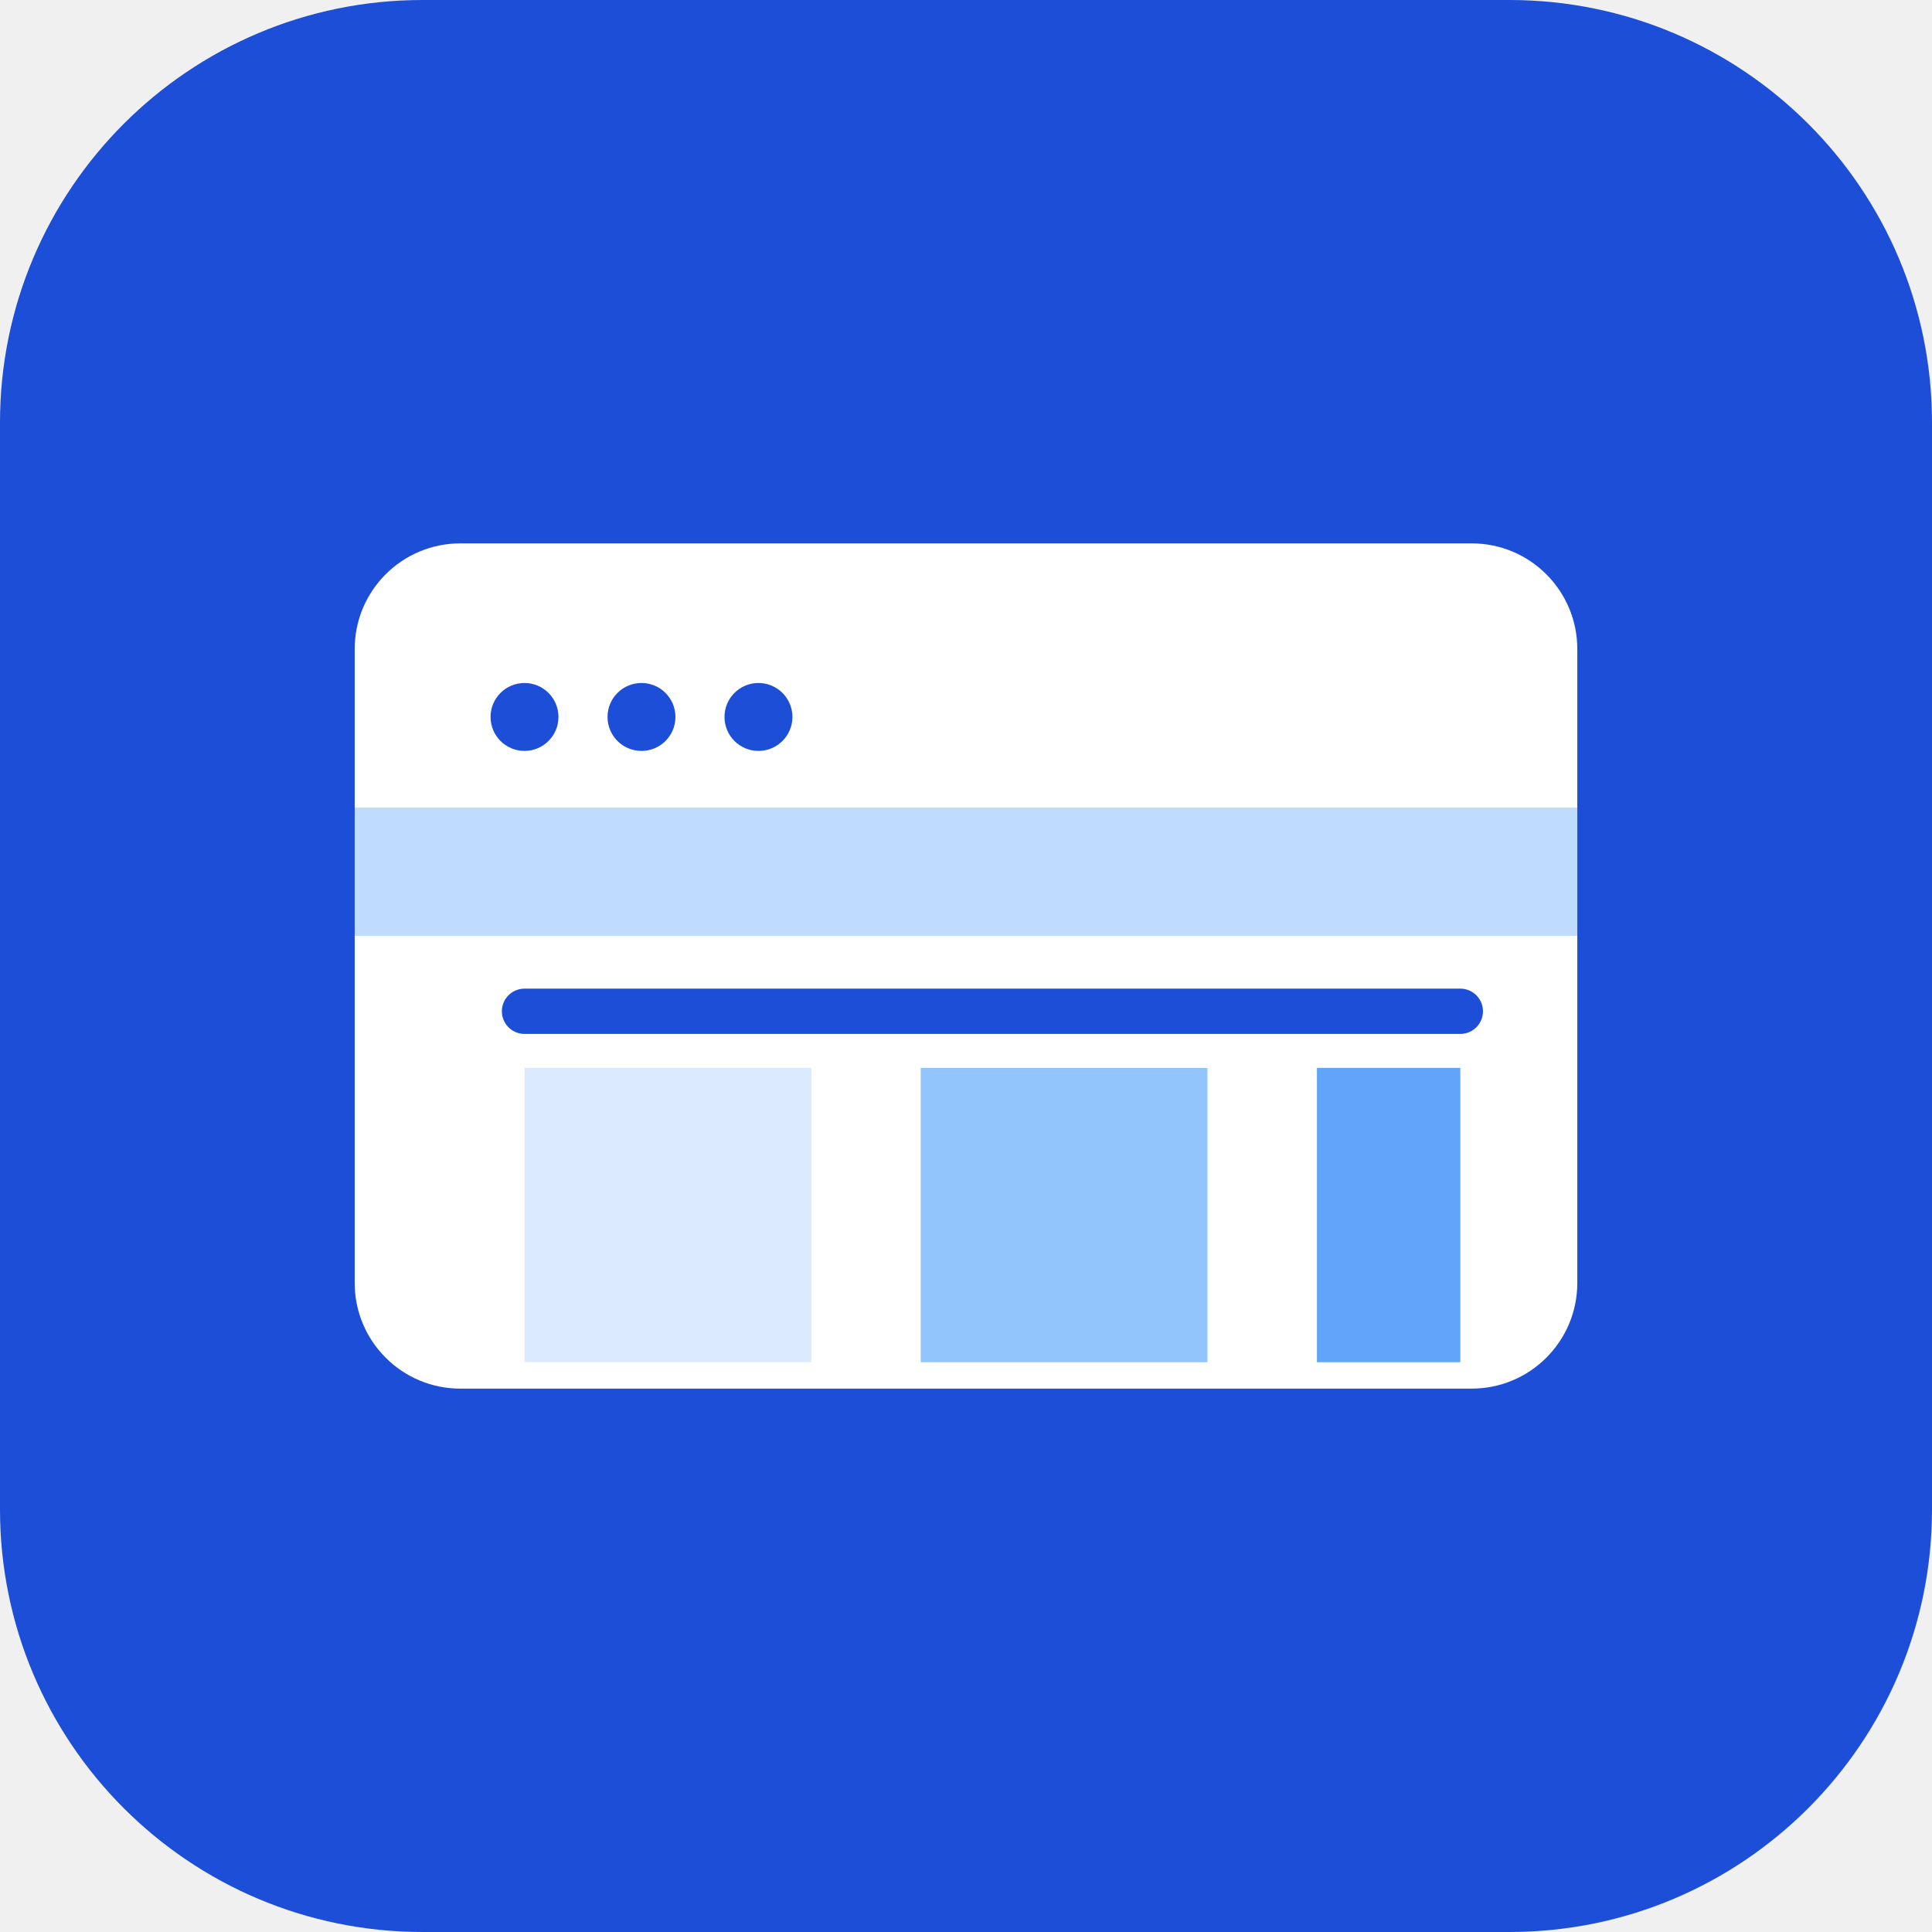
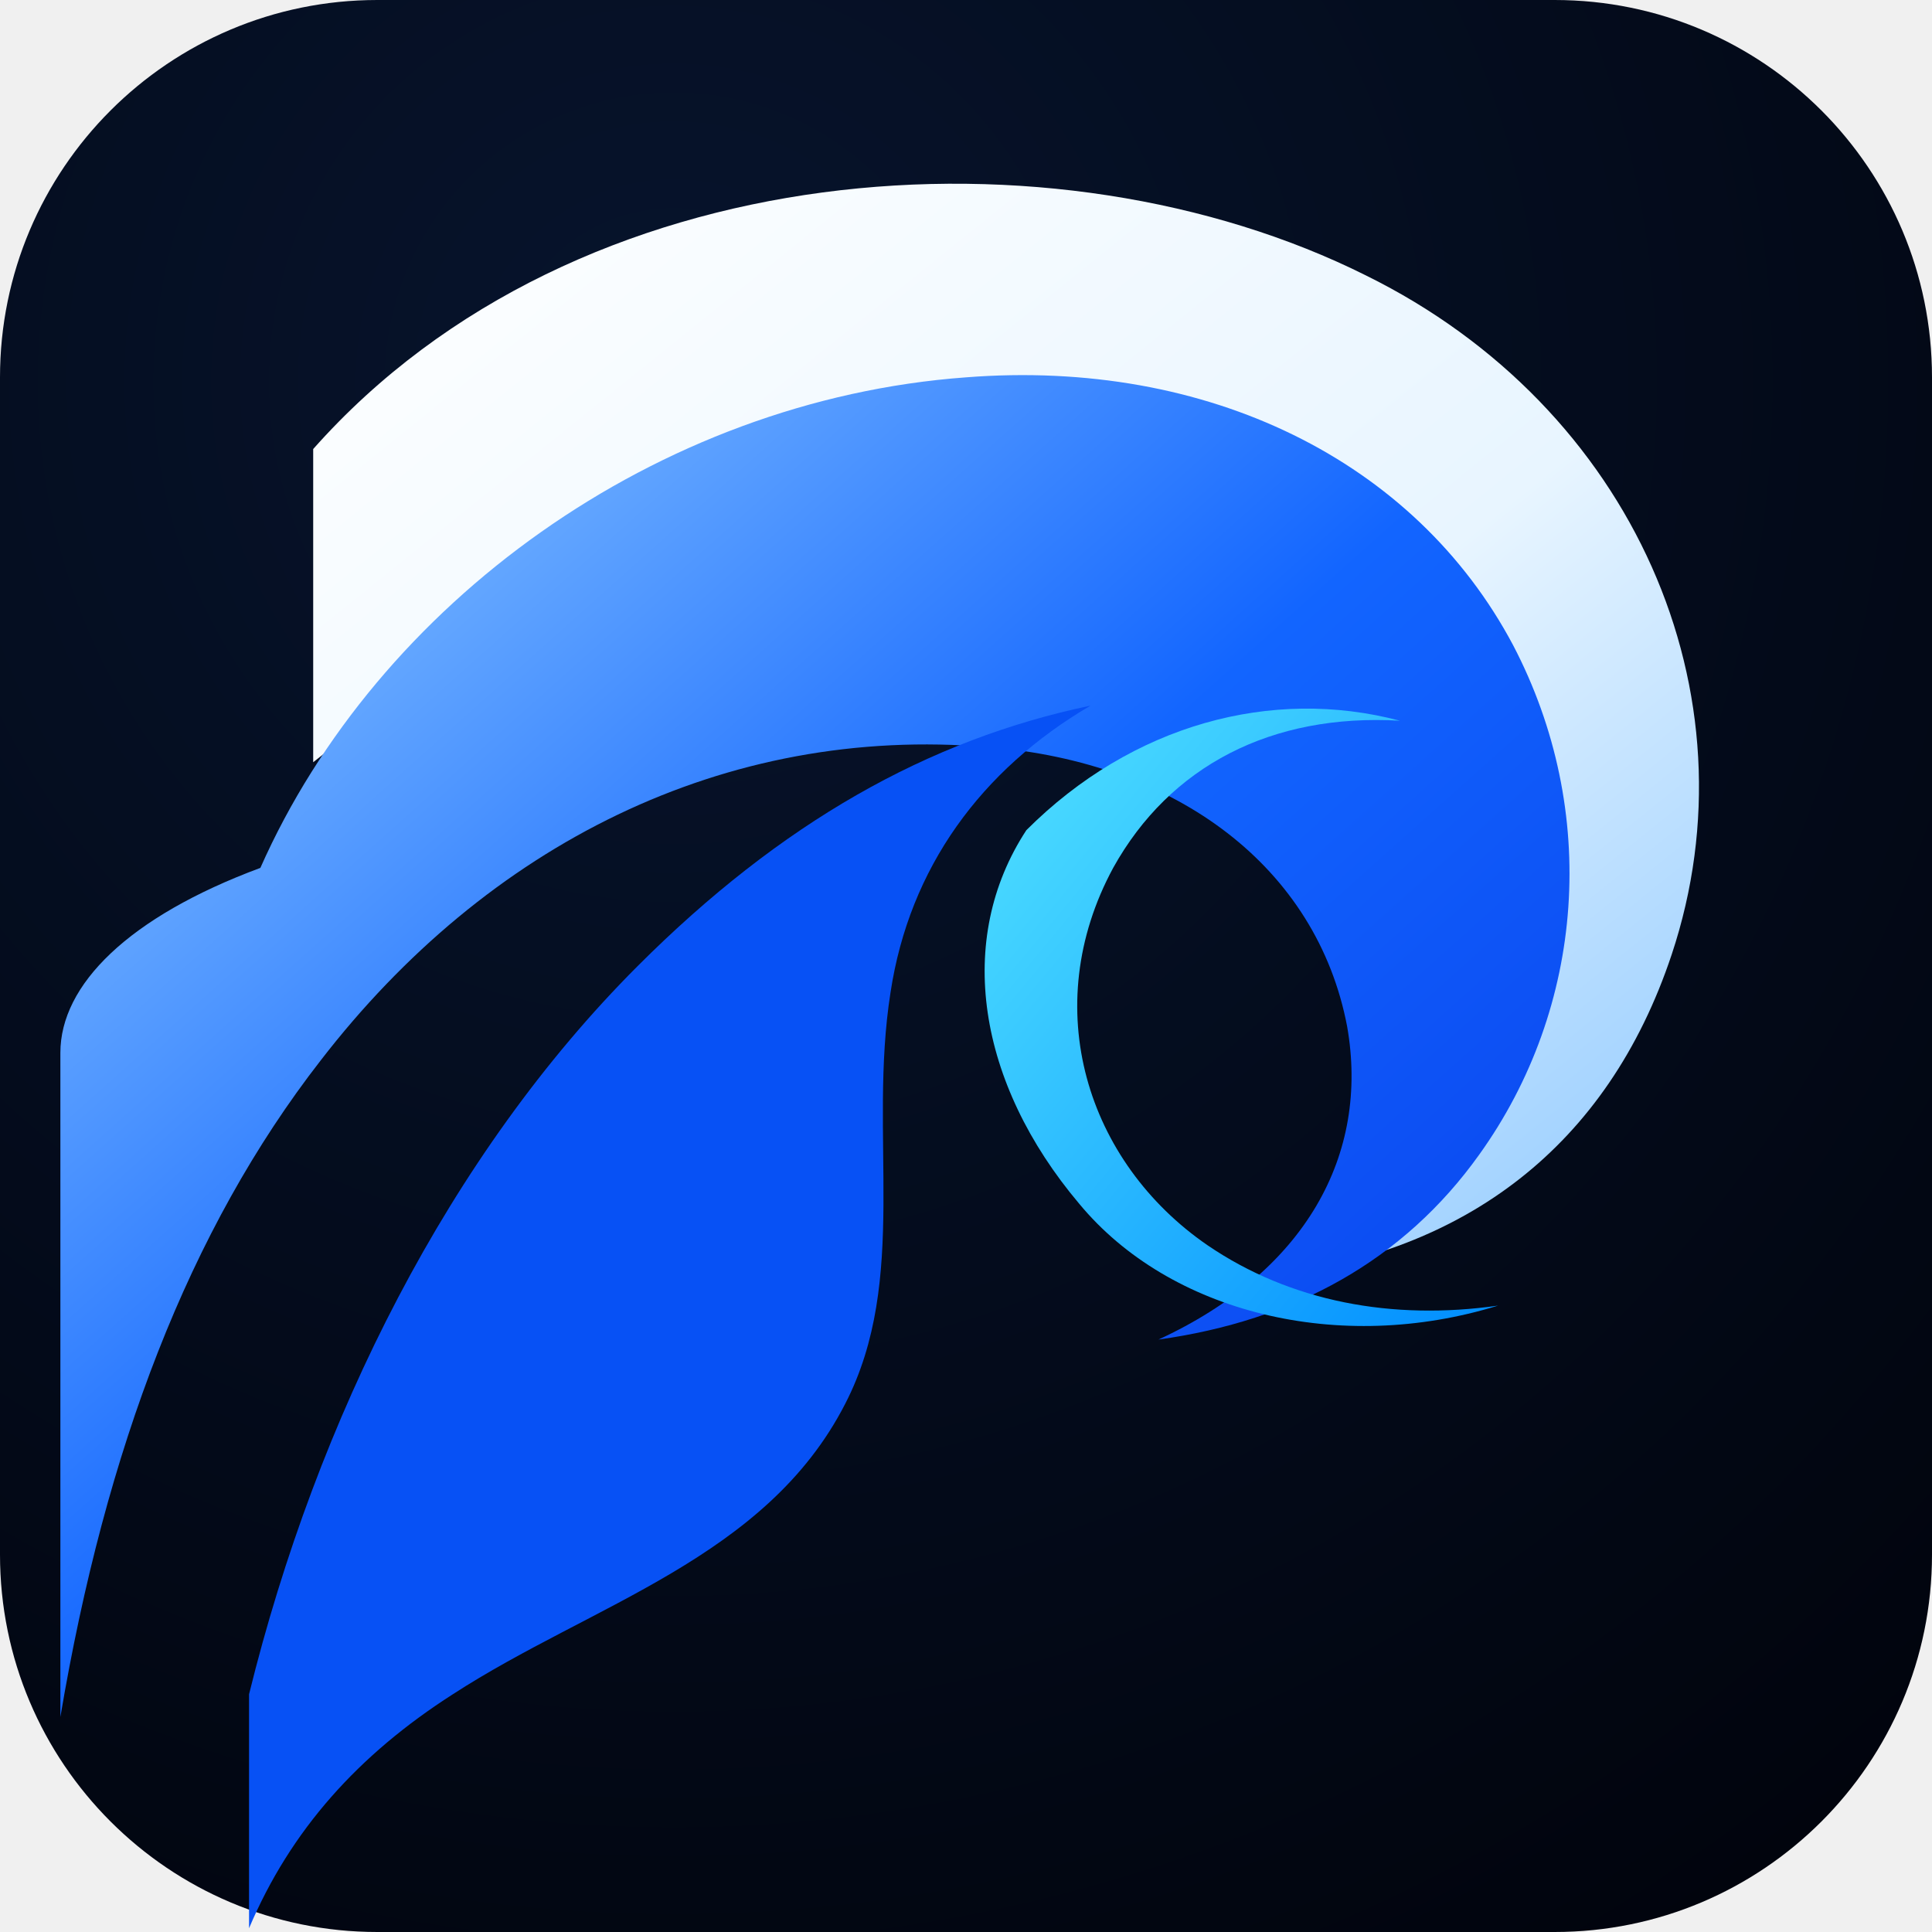
- <svg xmlns="http://www.w3.org/2000/svg" viewBox="0 0 512 512">
-   <rect width="512" height="512" rx="112" fill="#1d4ed8" />
-   <path d="M122 144h268a28 28 0 0 1 28 28v168a28 28 0 0 1-28 28H122a28 28 0 0 1-28-28V172a28 28 0 0 1 28-28Z" fill="#fff" />
-   <path d="M94 214h324v34H94z" fill="#bfdbfe" />
-   <circle cx="139" cy="190" r="9" fill="#1d4ed8" />
-   <circle cx="170" cy="190" r="9" fill="#1d4ed8" />
-   <circle cx="201" cy="190" r="9" fill="#1d4ed8" />
-   <path d="M139 283h76v78h-76z" rx="12" fill="#dbeafe" />
-   <path d="M244 283h76v78h-76z" rx="12" fill="#93c5fd" />
-   <path d="M349 283h38v78h-38z" rx="12" fill="#60a5fa" />
-   <path d="M139 268h248" stroke="#1d4ed8" stroke-width="12" stroke-linecap="round" />
+ <svg xmlns="http://www.w3.org/2000/svg" viewBox="0 0 512 512" role="img" aria-labelledby="title desc">
+   <defs>
+     <linearGradient id="whiteBlue" x1="0" y1="0" x2="1" y2="1">
+       <stop stop-color="#fff" />
+       <stop offset=".58" stop-color="#e8f5ff" />
+       <stop offset="1" stop-color="#8dc8ff" />
+     </linearGradient>
+     <linearGradient id="blue" x1="0" y1="0" x2="1" y2="1">
+       <stop stop-color="#9ed6ff" />
+       <stop offset=".5" stop-color="#1265ff" />
+       <stop offset="1" stop-color="#0739e8" />
+     </linearGradient>
+     <linearGradient id="cyan" x1="0" y1="0" x2="1" y2="1">
+       <stop stop-color="#52e3ff" />
+       <stop offset="1" stop-color="#008dff" />
+     </linearGradient>
+     <radialGradient id="bg" cx="35%" cy="20%" r="95%">
+       <stop stop-color="#07142d" />
+       <stop offset="1" stop-color="#01040d" />
+     </radialGradient>
+   </defs>
+   <rect width="512" height="512" rx="100" fill="url(#bg)" />
+   <path d="M83 119C153 40 280 32 362 73c71 35 104 111 81 180-17 51-55 79-106 85 46-16 69-51 66-91-4-54-47-99-107-111-70-14-148 14-213 66Z" fill="url(#whiteBlue)" />
+   <path d="M69 230c31-70 105-124 187-130 64-5 119 22 145 71 23 44 19 96-9 135-20 28-49 44-85 49 39-18 56-49 50-83-8-42-45-70-95-74-70-6-133 26-177 83-35 45-57 103-69 174V279c0-18 18-36 53-49Z" fill="url(#blue)" />
+   <path d="M66 449c18-73 53-143 103-193 38-38 77-60 120-69-29 17-48 43-53 76-6 38 5 76-12 109-21 41-67 53-104 77-25 16-43 36-54 62Z" fill="#0751f5" />
+   <path d="M272 220c28-28 65-38 99-29-34-2-61 12-76 39-20 37-7 78 25 100 22 15 49 20 77 16-42 13-87 2-111-27-27-32-33-70-14-99Z" fill="url(#cyan)" />
</svg>
